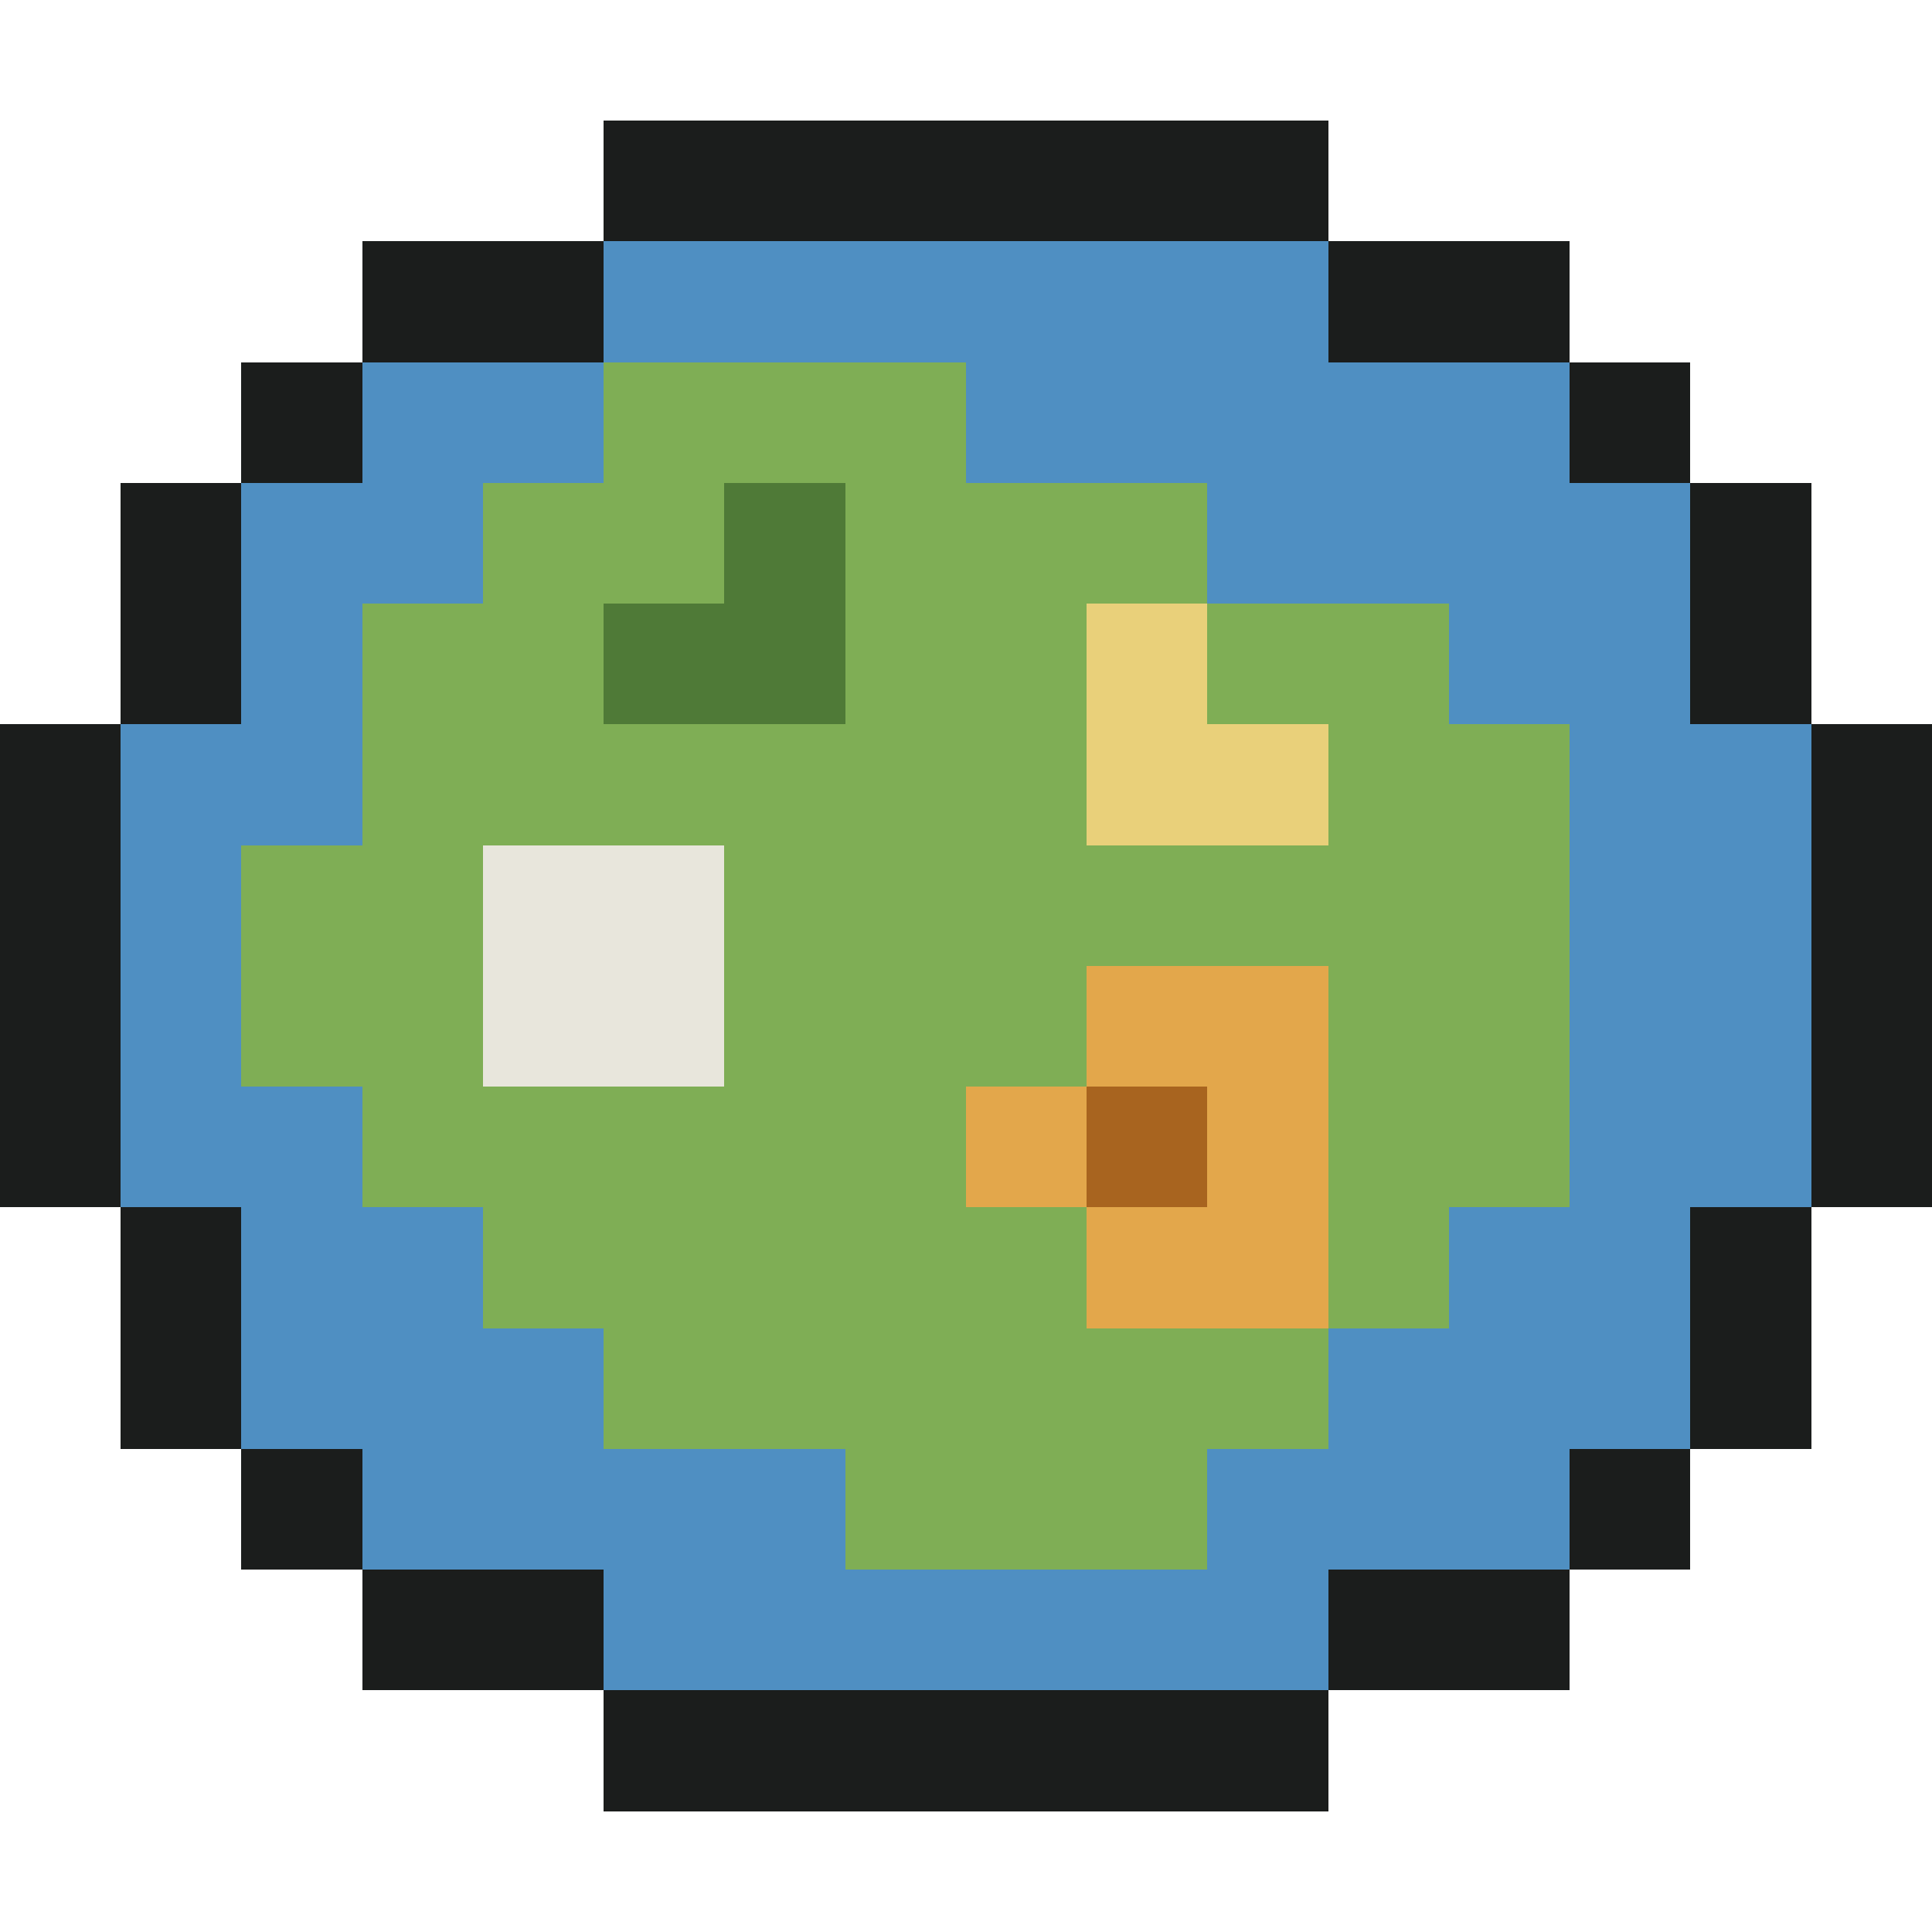
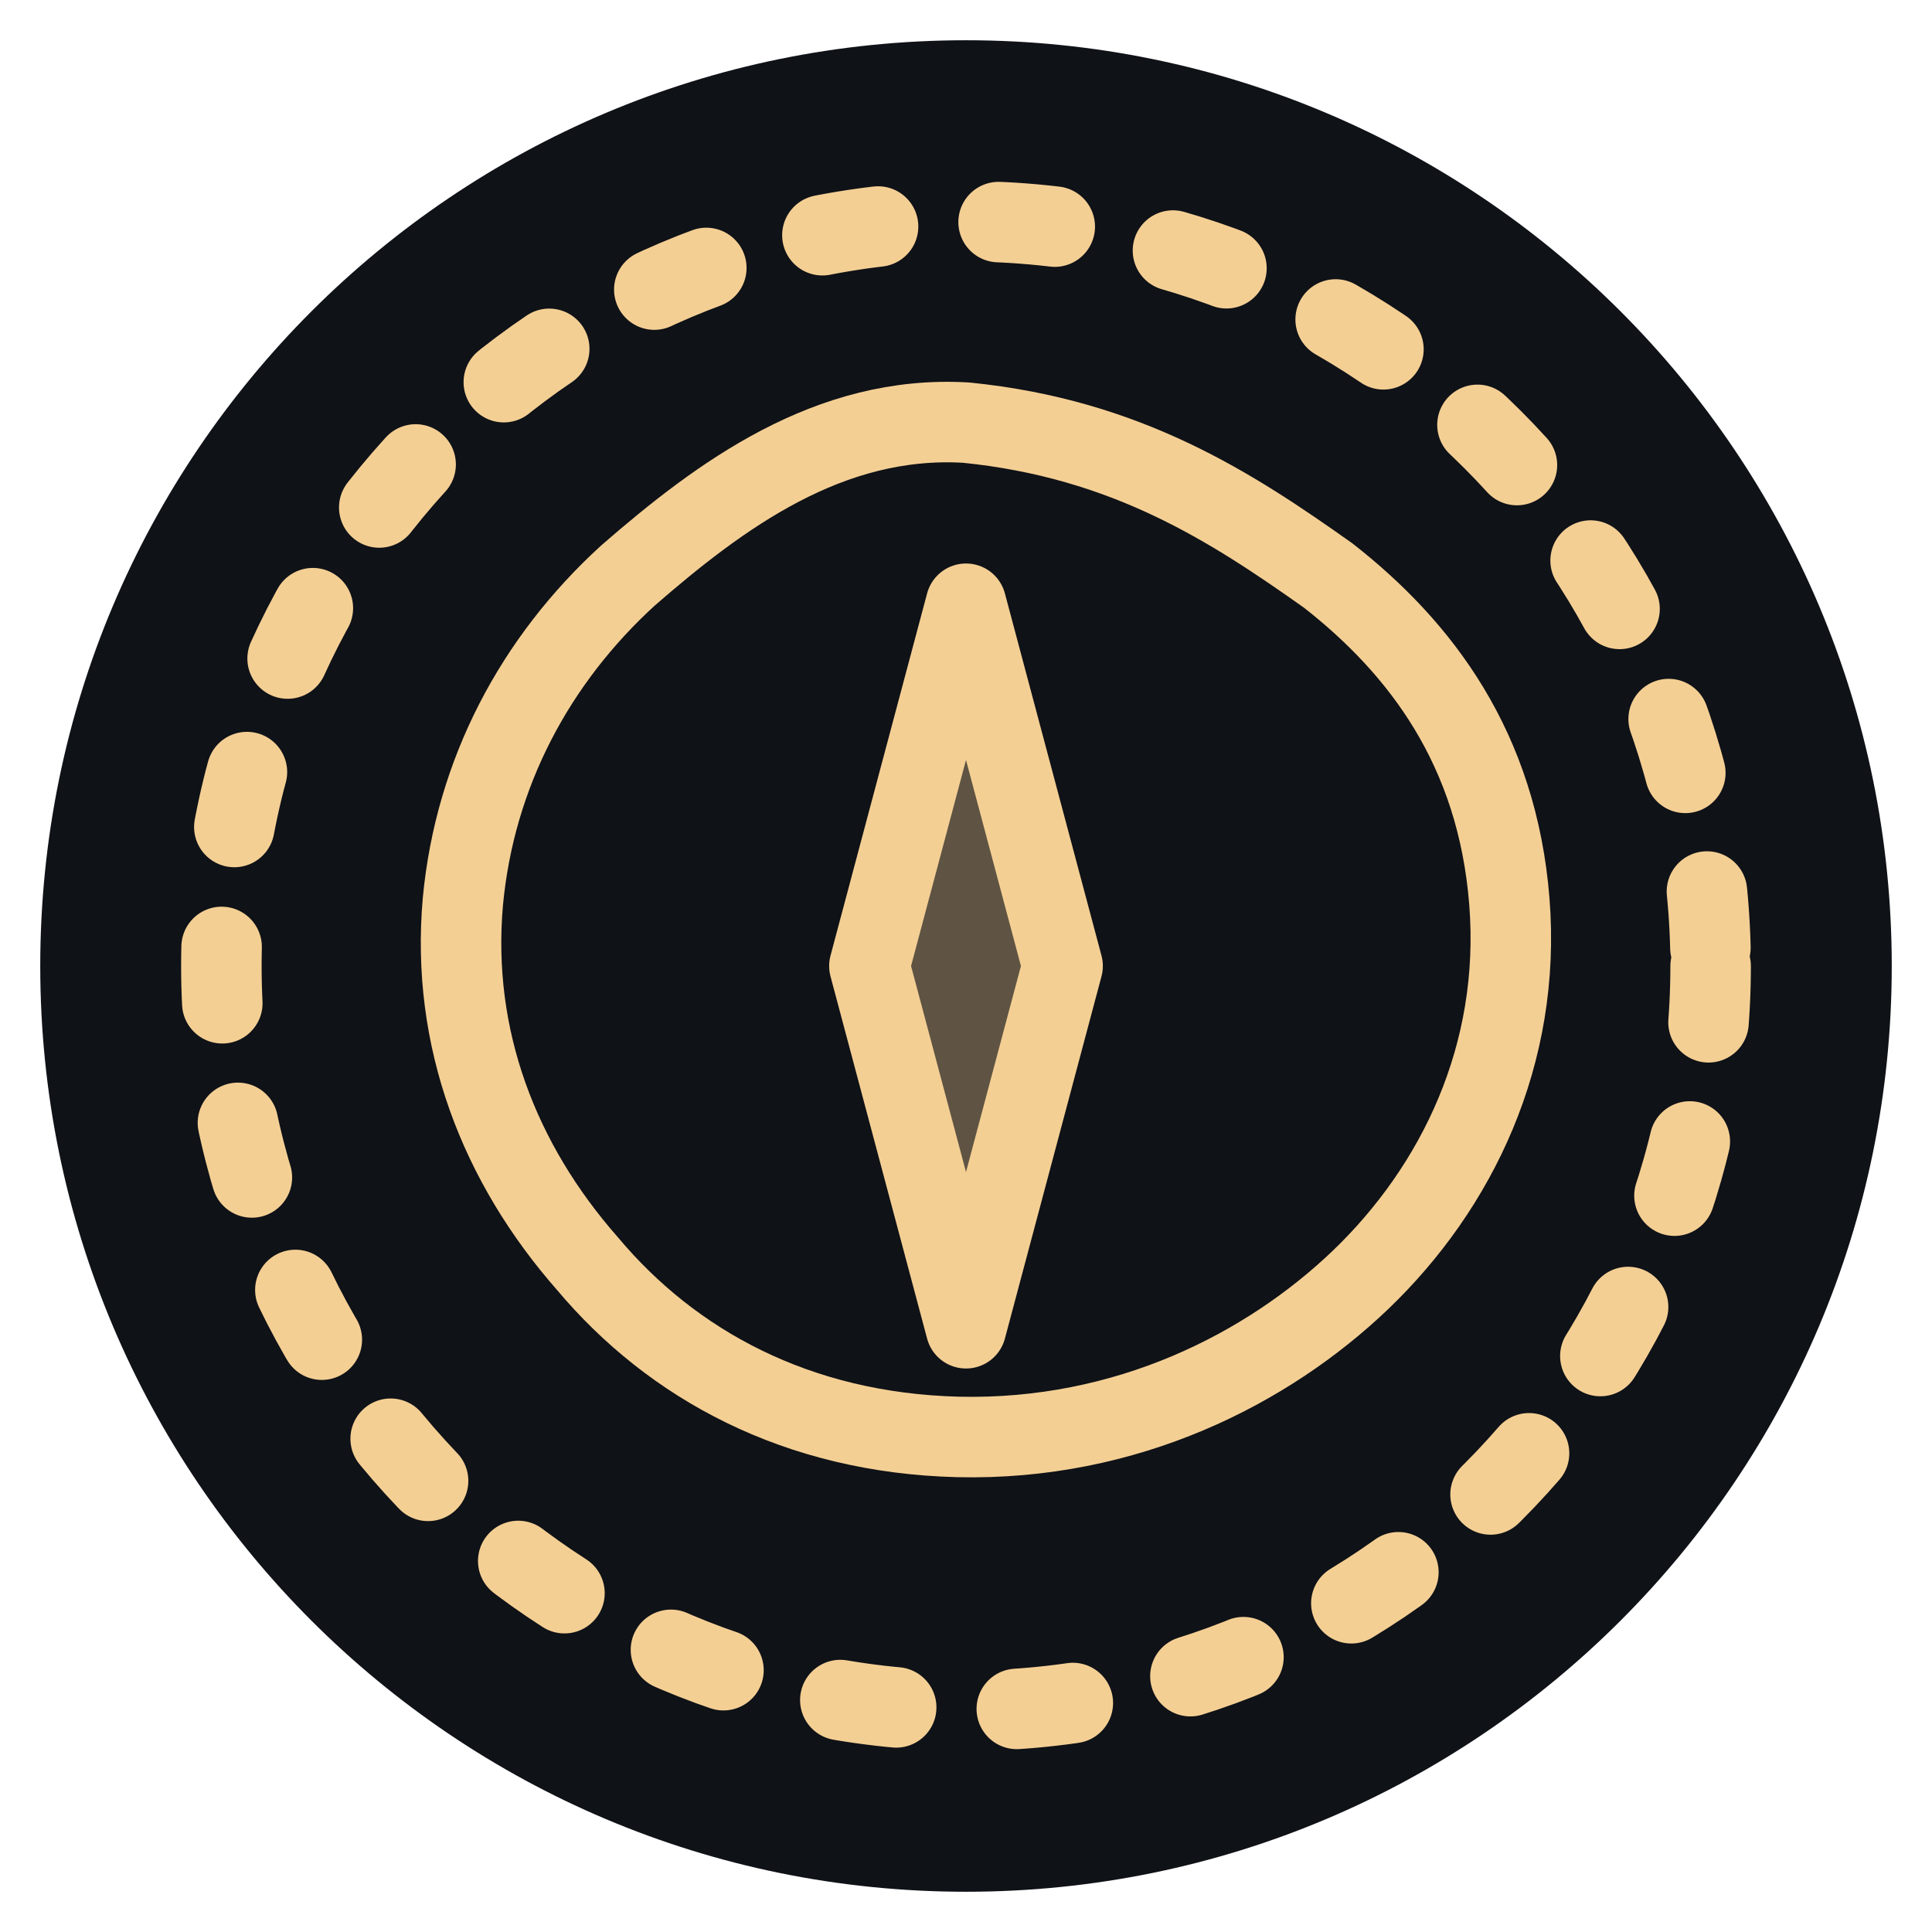
- <svg xmlns="http://www.w3.org/2000/svg" viewBox="0 0 16 16" shape-rendering="crispEdges">
-   <rect x="5" y="1" width="1" height="1" fill="#1b1d1c" />
-   <rect x="6" y="1" width="1" height="1" fill="#1b1d1c" />
-   <rect x="7" y="1" width="1" height="1" fill="#1b1d1c" />
-   <rect x="8" y="1" width="1" height="1" fill="#1b1d1c" />
-   <rect x="9" y="1" width="1" height="1" fill="#1b1d1c" />
-   <rect x="10" y="1" width="1" height="1" fill="#1b1d1c" />
-   <rect x="3" y="2" width="1" height="1" fill="#1b1d1c" />
-   <rect x="4" y="2" width="1" height="1" fill="#1b1d1c" />
-   <rect x="5" y="2" width="1" height="1" fill="#4f8fc2" />
-   <rect x="6" y="2" width="1" height="1" fill="#4f8fc2" />
-   <rect x="7" y="2" width="1" height="1" fill="#4f8fc2" />
-   <rect x="8" y="2" width="1" height="1" fill="#4f8fc2" />
-   <rect x="9" y="2" width="1" height="1" fill="#4f8fc2" />
-   <rect x="10" y="2" width="1" height="1" fill="#4f8fc2" />
-   <rect x="11" y="2" width="1" height="1" fill="#1b1d1c" />
-   <rect x="12" y="2" width="1" height="1" fill="#1b1d1c" />
-   <rect x="2" y="3" width="1" height="1" fill="#1b1d1c" />
-   <rect x="3" y="3" width="1" height="1" fill="#4f8fc2" />
-   <rect x="4" y="3" width="1" height="1" fill="#4f8fc2" />
-   <rect x="5" y="3" width="1" height="1" fill="#7fae55" />
-   <rect x="6" y="3" width="1" height="1" fill="#7fae55" />
-   <rect x="7" y="3" width="1" height="1" fill="#7fae55" />
-   <rect x="8" y="3" width="1" height="1" fill="#4f8fc2" />
-   <rect x="9" y="3" width="1" height="1" fill="#4f8fc2" />
-   <rect x="10" y="3" width="1" height="1" fill="#4f8fc2" />
-   <rect x="11" y="3" width="1" height="1" fill="#4f8fc2" />
-   <rect x="12" y="3" width="1" height="1" fill="#4f8fc2" />
-   <rect x="13" y="3" width="1" height="1" fill="#1b1d1c" />
-   <rect x="1" y="4" width="1" height="1" fill="#1b1d1c" />
-   <rect x="2" y="4" width="1" height="1" fill="#4f8fc2" />
-   <rect x="3" y="4" width="1" height="1" fill="#4f8fc2" />
-   <rect x="4" y="4" width="1" height="1" fill="#7fae55" />
-   <rect x="5" y="4" width="1" height="1" fill="#7fae55" />
-   <rect x="6" y="4" width="1" height="1" fill="#4f7a37" />
-   <rect x="7" y="4" width="1" height="1" fill="#7fae55" />
-   <rect x="8" y="4" width="1" height="1" fill="#7fae55" />
-   <rect x="9" y="4" width="1" height="1" fill="#7fae55" />
-   <rect x="10" y="4" width="1" height="1" fill="#4f8fc2" />
-   <rect x="11" y="4" width="1" height="1" fill="#4f8fc2" />
-   <rect x="12" y="4" width="1" height="1" fill="#4f8fc2" />
-   <rect x="13" y="4" width="1" height="1" fill="#4f8fc2" />
-   <rect x="14" y="4" width="1" height="1" fill="#1b1d1c" />
-   <rect x="1" y="5" width="1" height="1" fill="#1b1d1c" />
-   <rect x="2" y="5" width="1" height="1" fill="#4f8fc2" />
-   <rect x="3" y="5" width="1" height="1" fill="#7fae55" />
-   <rect x="4" y="5" width="1" height="1" fill="#7fae55" />
-   <rect x="5" y="5" width="1" height="1" fill="#4f7a37" />
-   <rect x="6" y="5" width="1" height="1" fill="#4f7a37" />
-   <rect x="7" y="5" width="1" height="1" fill="#7fae55" />
-   <rect x="8" y="5" width="1" height="1" fill="#7fae55" />
-   <rect x="9" y="5" width="1" height="1" fill="#e9d07a" />
-   <rect x="10" y="5" width="1" height="1" fill="#7fae55" />
-   <rect x="11" y="5" width="1" height="1" fill="#7fae55" />
-   <rect x="12" y="5" width="1" height="1" fill="#4f8fc2" />
-   <rect x="13" y="5" width="1" height="1" fill="#4f8fc2" />
-   <rect x="14" y="5" width="1" height="1" fill="#1b1d1c" />
-   <rect x="0" y="6" width="1" height="1" fill="#1b1d1c" />
-   <rect x="1" y="6" width="1" height="1" fill="#4f8fc2" />
-   <rect x="2" y="6" width="1" height="1" fill="#4f8fc2" />
-   <rect x="3" y="6" width="1" height="1" fill="#7fae55" />
-   <rect x="4" y="6" width="1" height="1" fill="#7fae55" />
-   <rect x="5" y="6" width="1" height="1" fill="#7fae55" />
-   <rect x="6" y="6" width="1" height="1" fill="#7fae55" />
-   <rect x="7" y="6" width="1" height="1" fill="#7fae55" />
-   <rect x="8" y="6" width="1" height="1" fill="#7fae55" />
-   <rect x="9" y="6" width="1" height="1" fill="#e9d07a" />
-   <rect x="10" y="6" width="1" height="1" fill="#e9d07a" />
-   <rect x="11" y="6" width="1" height="1" fill="#7fae55" />
-   <rect x="12" y="6" width="1" height="1" fill="#7fae55" />
-   <rect x="13" y="6" width="1" height="1" fill="#4f8fc2" />
-   <rect x="14" y="6" width="1" height="1" fill="#4f8fc2" />
-   <rect x="15" y="6" width="1" height="1" fill="#1b1d1c" />
-   <rect x="0" y="7" width="1" height="1" fill="#1b1d1c" />
-   <rect x="1" y="7" width="1" height="1" fill="#4f8fc2" />
-   <rect x="2" y="7" width="1" height="1" fill="#7fae55" />
-   <rect x="3" y="7" width="1" height="1" fill="#7fae55" />
-   <rect x="4" y="7" width="1" height="1" fill="#e8e6dc" />
-   <rect x="5" y="7" width="1" height="1" fill="#e8e6dc" />
-   <rect x="6" y="7" width="1" height="1" fill="#7fae55" />
-   <rect x="7" y="7" width="1" height="1" fill="#7fae55" />
-   <rect x="8" y="7" width="1" height="1" fill="#7fae55" />
-   <rect x="9" y="7" width="1" height="1" fill="#7fae55" />
-   <rect x="10" y="7" width="1" height="1" fill="#7fae55" />
-   <rect x="11" y="7" width="1" height="1" fill="#7fae55" />
-   <rect x="12" y="7" width="1" height="1" fill="#7fae55" />
-   <rect x="13" y="7" width="1" height="1" fill="#4f8fc2" />
-   <rect x="14" y="7" width="1" height="1" fill="#4f8fc2" />
-   <rect x="15" y="7" width="1" height="1" fill="#1b1d1c" />
-   <rect x="0" y="8" width="1" height="1" fill="#1b1d1c" />
-   <rect x="1" y="8" width="1" height="1" fill="#4f8fc2" />
-   <rect x="2" y="8" width="1" height="1" fill="#7fae55" />
-   <rect x="3" y="8" width="1" height="1" fill="#7fae55" />
-   <rect x="4" y="8" width="1" height="1" fill="#e8e6dc" />
-   <rect x="5" y="8" width="1" height="1" fill="#e8e6dc" />
-   <rect x="6" y="8" width="1" height="1" fill="#7fae55" />
-   <rect x="7" y="8" width="1" height="1" fill="#7fae55" />
-   <rect x="8" y="8" width="1" height="1" fill="#7fae55" />
-   <rect x="9" y="8" width="1" height="1" fill="#e3a74b" />
-   <rect x="10" y="8" width="1" height="1" fill="#e3a74b" />
-   <rect x="11" y="8" width="1" height="1" fill="#7fae55" />
-   <rect x="12" y="8" width="1" height="1" fill="#7fae55" />
-   <rect x="13" y="8" width="1" height="1" fill="#4f8fc2" />
-   <rect x="14" y="8" width="1" height="1" fill="#4f8fc2" />
-   <rect x="15" y="8" width="1" height="1" fill="#1b1d1c" />
-   <rect x="0" y="9" width="1" height="1" fill="#1b1d1c" />
-   <rect x="1" y="9" width="1" height="1" fill="#4f8fc2" />
-   <rect x="2" y="9" width="1" height="1" fill="#4f8fc2" />
-   <rect x="3" y="9" width="1" height="1" fill="#7fae55" />
-   <rect x="4" y="9" width="1" height="1" fill="#7fae55" />
-   <rect x="5" y="9" width="1" height="1" fill="#7fae55" />
-   <rect x="6" y="9" width="1" height="1" fill="#7fae55" />
-   <rect x="7" y="9" width="1" height="1" fill="#7fae55" />
-   <rect x="8" y="9" width="1" height="1" fill="#e3a74b" />
-   <rect x="9" y="9" width="1" height="1" fill="#a8641f" />
-   <rect x="10" y="9" width="1" height="1" fill="#e3a74b" />
-   <rect x="11" y="9" width="1" height="1" fill="#7fae55" />
-   <rect x="12" y="9" width="1" height="1" fill="#7fae55" />
-   <rect x="13" y="9" width="1" height="1" fill="#4f8fc2" />
-   <rect x="14" y="9" width="1" height="1" fill="#4f8fc2" />
-   <rect x="15" y="9" width="1" height="1" fill="#1b1d1c" />
-   <rect x="1" y="10" width="1" height="1" fill="#1b1d1c" />
-   <rect x="2" y="10" width="1" height="1" fill="#4f8fc2" />
-   <rect x="3" y="10" width="1" height="1" fill="#4f8fc2" />
-   <rect x="4" y="10" width="1" height="1" fill="#7fae55" />
-   <rect x="5" y="10" width="1" height="1" fill="#7fae55" />
-   <rect x="6" y="10" width="1" height="1" fill="#7fae55" />
-   <rect x="7" y="10" width="1" height="1" fill="#7fae55" />
-   <rect x="8" y="10" width="1" height="1" fill="#7fae55" />
-   <rect x="9" y="10" width="1" height="1" fill="#e3a74b" />
-   <rect x="10" y="10" width="1" height="1" fill="#e3a74b" />
-   <rect x="11" y="10" width="1" height="1" fill="#7fae55" />
-   <rect x="12" y="10" width="1" height="1" fill="#4f8fc2" />
-   <rect x="13" y="10" width="1" height="1" fill="#4f8fc2" />
-   <rect x="14" y="10" width="1" height="1" fill="#1b1d1c" />
-   <rect x="1" y="11" width="1" height="1" fill="#1b1d1c" />
-   <rect x="2" y="11" width="1" height="1" fill="#4f8fc2" />
-   <rect x="3" y="11" width="1" height="1" fill="#4f8fc2" />
-   <rect x="4" y="11" width="1" height="1" fill="#4f8fc2" />
-   <rect x="5" y="11" width="1" height="1" fill="#7fae55" />
-   <rect x="6" y="11" width="1" height="1" fill="#7fae55" />
-   <rect x="7" y="11" width="1" height="1" fill="#7fae55" />
-   <rect x="8" y="11" width="1" height="1" fill="#7fae55" />
-   <rect x="9" y="11" width="1" height="1" fill="#7fae55" />
-   <rect x="10" y="11" width="1" height="1" fill="#7fae55" />
-   <rect x="11" y="11" width="1" height="1" fill="#4f8fc2" />
-   <rect x="12" y="11" width="1" height="1" fill="#4f8fc2" />
-   <rect x="13" y="11" width="1" height="1" fill="#4f8fc2" />
-   <rect x="14" y="11" width="1" height="1" fill="#1b1d1c" />
-   <rect x="2" y="12" width="1" height="1" fill="#1b1d1c" />
-   <rect x="3" y="12" width="1" height="1" fill="#4f8fc2" />
-   <rect x="4" y="12" width="1" height="1" fill="#4f8fc2" />
-   <rect x="5" y="12" width="1" height="1" fill="#4f8fc2" />
-   <rect x="6" y="12" width="1" height="1" fill="#4f8fc2" />
-   <rect x="7" y="12" width="1" height="1" fill="#7fae55" />
-   <rect x="8" y="12" width="1" height="1" fill="#7fae55" />
-   <rect x="9" y="12" width="1" height="1" fill="#7fae55" />
-   <rect x="10" y="12" width="1" height="1" fill="#4f8fc2" />
-   <rect x="11" y="12" width="1" height="1" fill="#4f8fc2" />
-   <rect x="12" y="12" width="1" height="1" fill="#4f8fc2" />
-   <rect x="13" y="12" width="1" height="1" fill="#1b1d1c" />
-   <rect x="3" y="13" width="1" height="1" fill="#1b1d1c" />
-   <rect x="4" y="13" width="1" height="1" fill="#1b1d1c" />
-   <rect x="5" y="13" width="1" height="1" fill="#4f8fc2" />
-   <rect x="6" y="13" width="1" height="1" fill="#4f8fc2" />
-   <rect x="7" y="13" width="1" height="1" fill="#4f8fc2" />
-   <rect x="8" y="13" width="1" height="1" fill="#4f8fc2" />
-   <rect x="9" y="13" width="1" height="1" fill="#4f8fc2" />
-   <rect x="10" y="13" width="1" height="1" fill="#4f8fc2" />
-   <rect x="11" y="13" width="1" height="1" fill="#1b1d1c" />
-   <rect x="12" y="13" width="1" height="1" fill="#1b1d1c" />
-   <rect x="5" y="14" width="1" height="1" fill="#1b1d1c" />
-   <rect x="6" y="14" width="1" height="1" fill="#1b1d1c" />
-   <rect x="7" y="14" width="1" height="1" fill="#1b1d1c" />
-   <rect x="8" y="14" width="1" height="1" fill="#1b1d1c" />
-   <rect x="9" y="14" width="1" height="1" fill="#1b1d1c" />
-   <rect x="10" y="14" width="1" height="1" fill="#1b1d1c" />
+ <svg xmlns="http://www.w3.org/2000/svg" viewBox="0 0 48 48">
+   <circle cx="24" cy="24" r="23" fill="#0f1217" />
+   <g fill="none" stroke="#f4cf94" stroke-width="2" stroke-linecap="round" stroke-linejoin="round">
+     <circle cx="24" cy="24" r="18.5" stroke-dasharray="1.4 3" />
+     <path d="M24 10.5c4 .4 6.6 2.1 9 3.8 2.3 1.8 4.2 4.3 4.5 8.1.3 3.8-1.3 7.1-3.7 9.4-2.3 2.2-5.8 4-10 3.9-4-.1-7.1-1.8-9.2-4.3-2.2-2.5-3.4-5.6-3.1-9 .3-3.2 1.8-6 4.1-8.1 2.3-2 5-4 8.4-3.8Z" />
+     <path d="M24 15 26.4 24 24 33 21.6 24Z" fill="#f4cf94" fill-opacity=".35" />
+   </g>
</svg>
